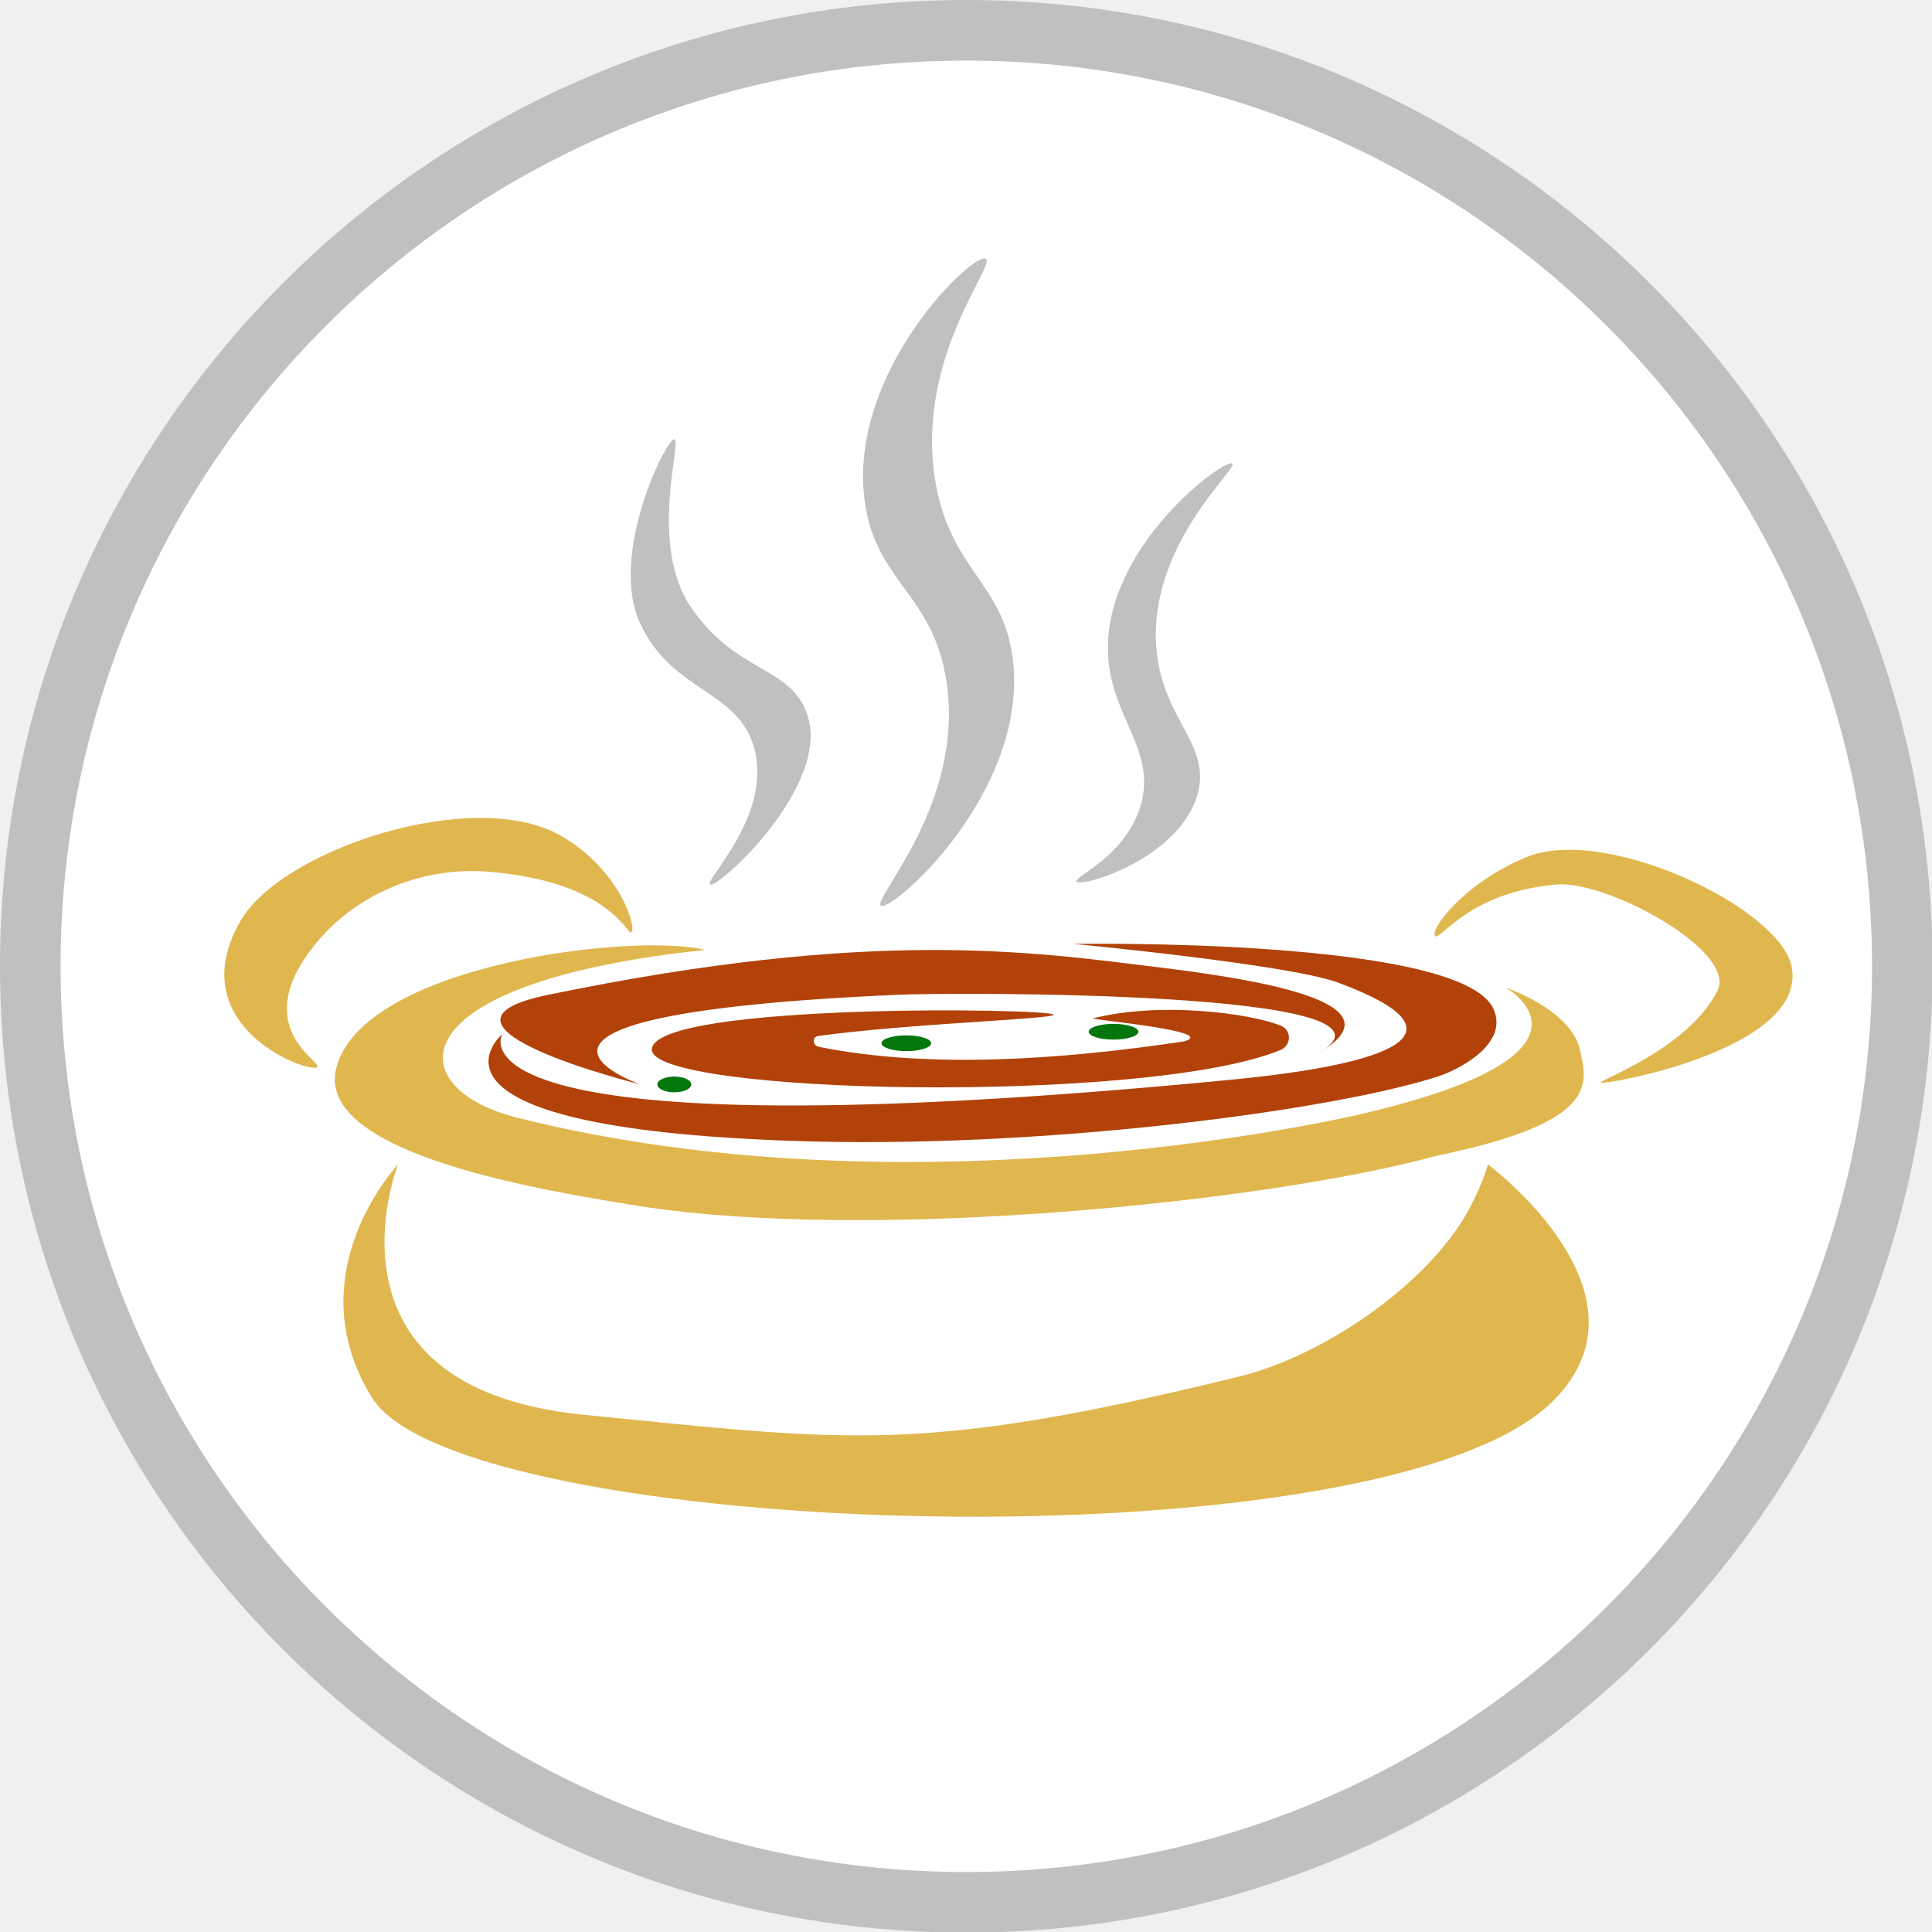
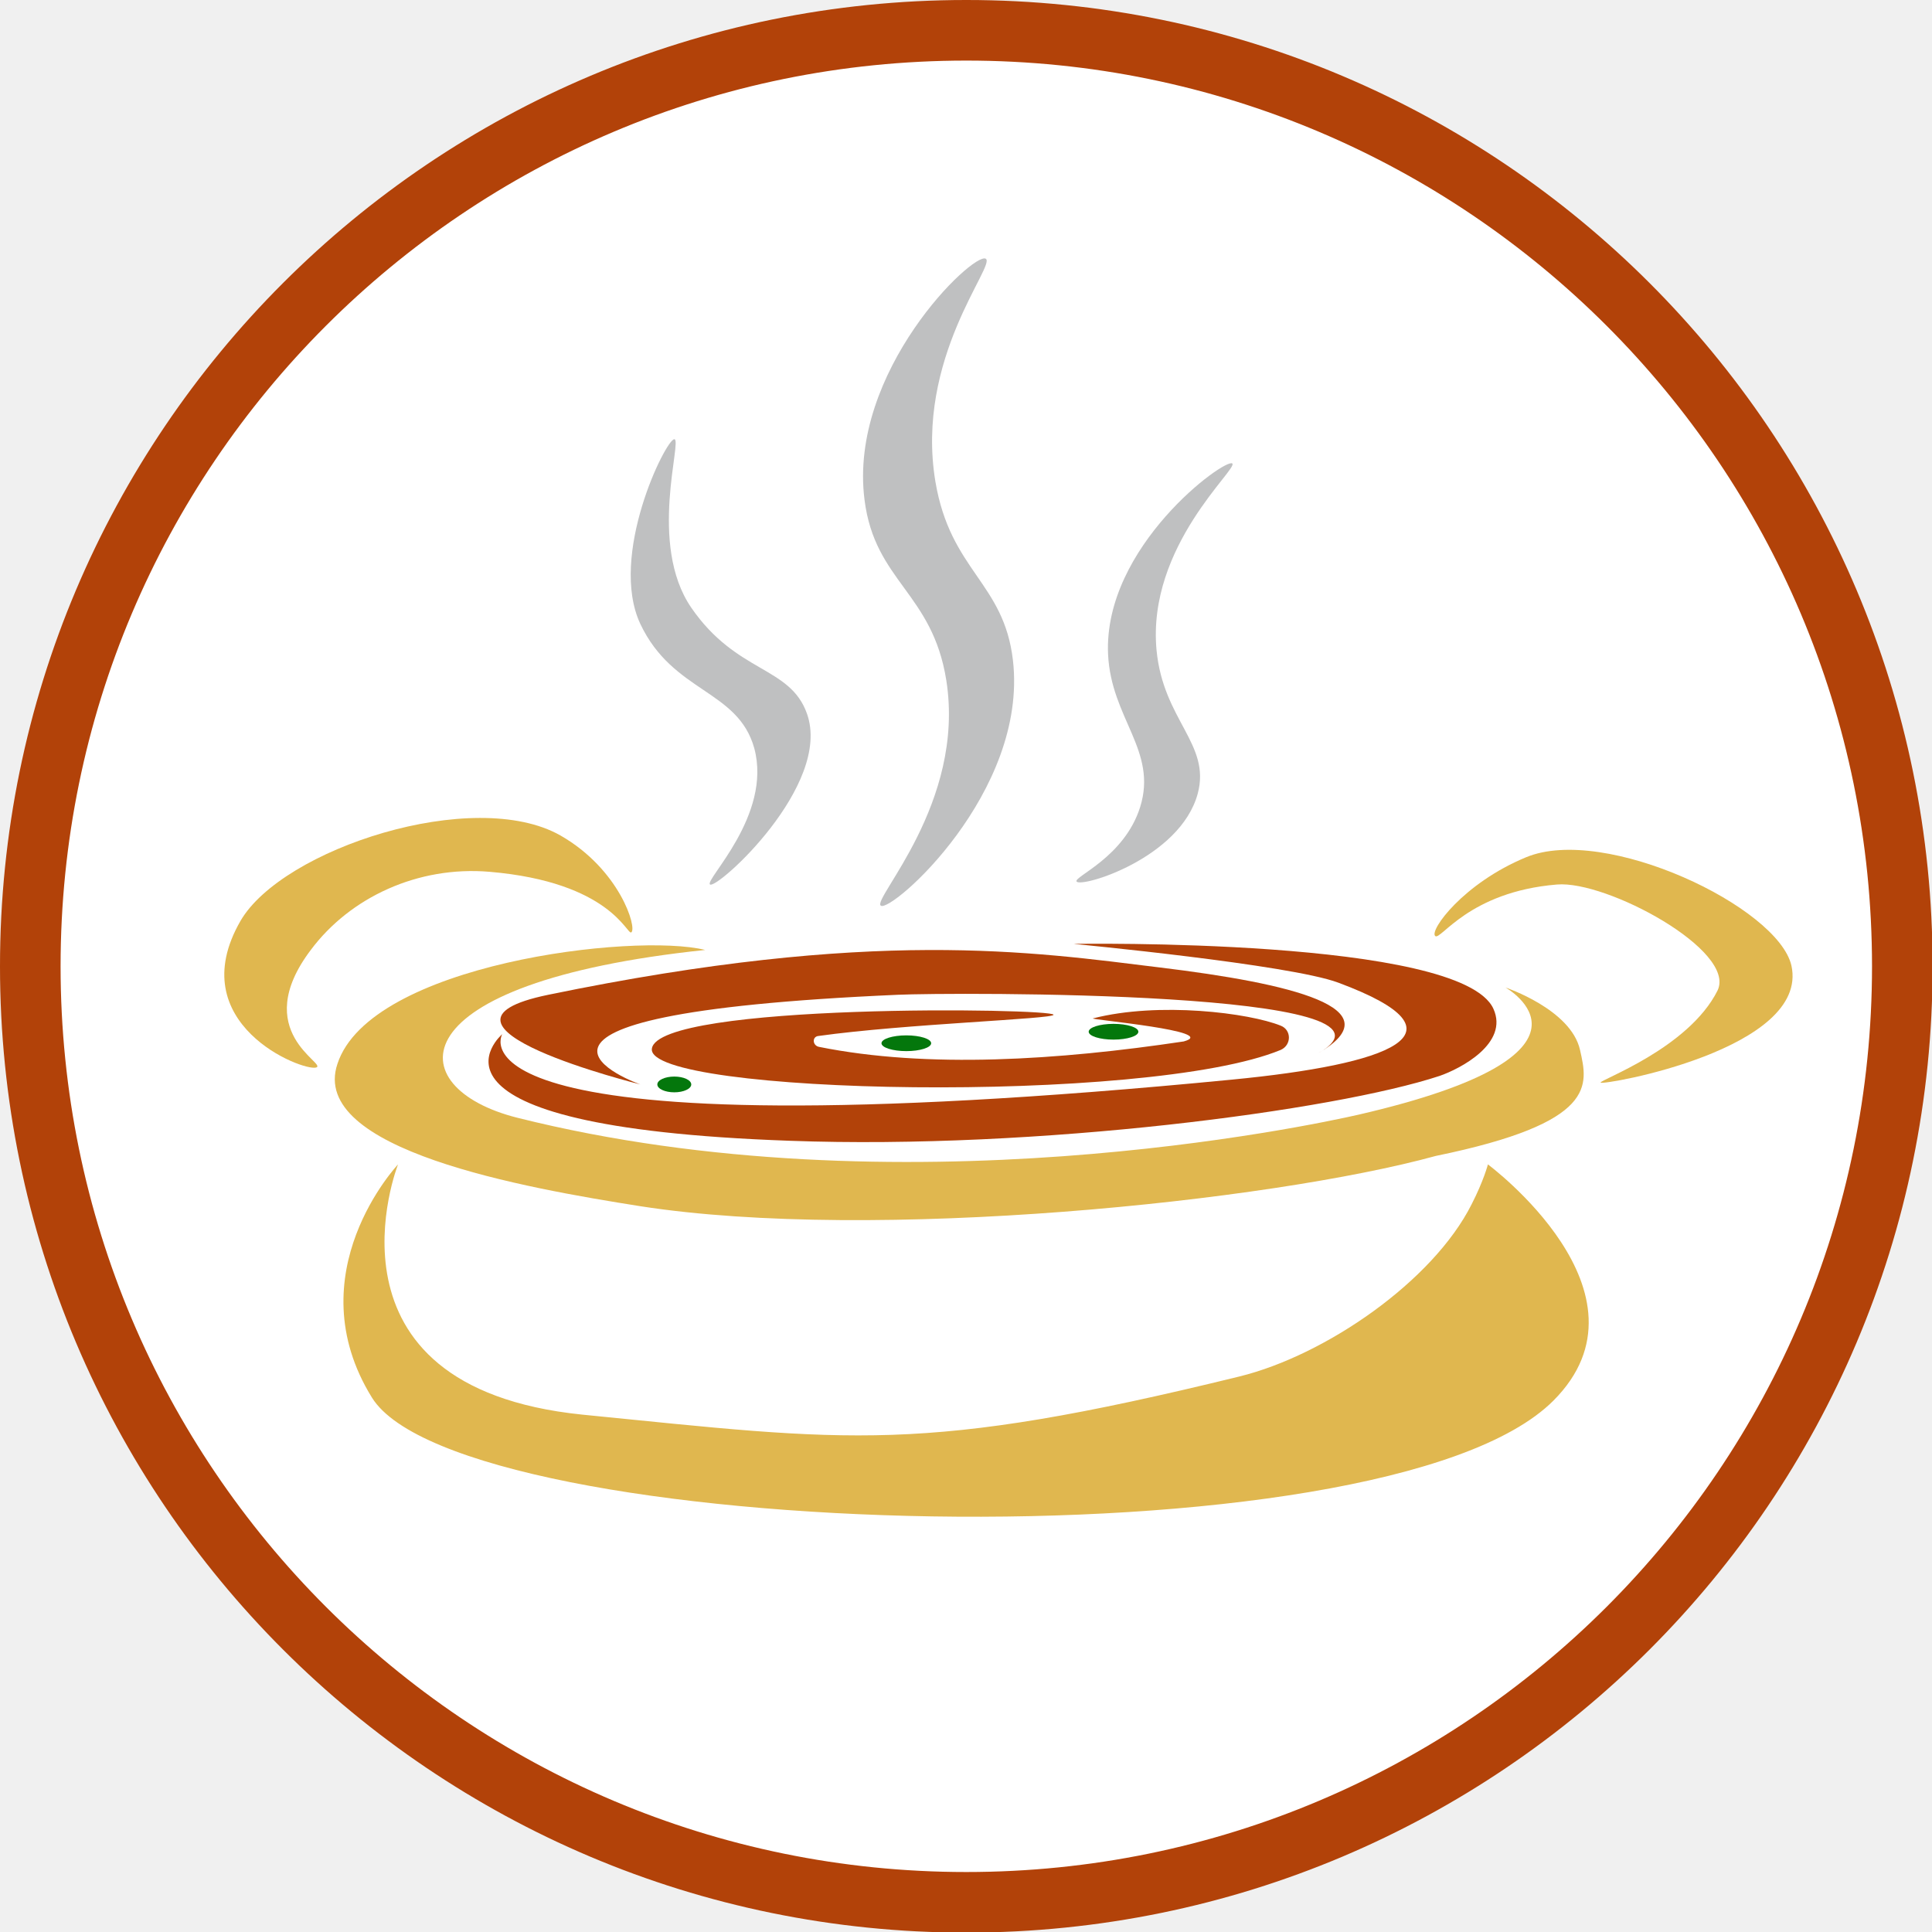
<svg xmlns="http://www.w3.org/2000/svg" version="1.1" id="Шар_1" x="0px" y="0px" width="318.9px" height="318.9px" viewBox="0 0 318.9 318.9" style="enable-background:new 0 0 318.9 318.9;" xml:space="preserve">
  <style type="text/css">
- 	.st0{fill:#FFFFFF;stroke:#BFC0C1;stroke-width:10;stroke-miterlimit:10;}
+ 	.st0{fill:#FFFFFF;stroke:#B24209;stroke-width:10;stroke-miterlimit:10;}
	.st1{fill:#E0B74F;}
	.st2{fill:#B24209;}
	.st3{fill:#04770C;}
	.st4{fill:#BFC0C1;}
</style>
  <circle class="st0" cx="159.5" cy="159.5" r="154.5" />
  <g id="Шар_2_1_">
    <path class="st1" d="M116.4,156.8c-51.3,5.4-50.5,22.8-31,27.7c63,15.8,130.9,1.3,138.8-0.5c43.8-10.1,24.3-21,24.3-21   s10.8,3.6,12.3,10.3c1.3,5.8,3,12-23.8,17.5c-27.3,7.5-92.7,14.3-131.3,8.3c-19-3-54.8-9.3-50-23.5   C61.1,159.1,104.7,153.9,116.4,156.8z" />
    <path class="st1" d="M65.7,192.2c0,0-17,18-4.3,38.5c14.6,23.5,166.9,28.6,195,0.5c17.8-17.8-10.8-39-10.8-39s-0.7,2.7-2.7,6.6   c-6.4,12.7-24.1,24.9-38.3,28.4c-52.6,12.9-64.2,10.7-108.5,6.3C51.2,228.9,65.7,192.2,65.7,192.2z" />
    <path class="st2" d="M82.9,170.7c0,0-18,15.3,47.5,17.6c40.9,1.5,89.9-5,107.2-10.7c3.5-1.2,11.5-5.4,8.9-11.1   c-5.4-11.8-69.3-10.7-69.3-10.7s35.7,3.4,43.7,6.4c22.6,8.4,8.3,13.5-17.5,16C70.9,191.1,82.9,170.7,82.9,170.7z" />
    <path class="st2" d="M105.7,179c0,0-32.8-11.5,42.5-14.8c8.5-0.4,88-0.8,69.3,9.7c13-7.5-4.6-11.6-26-14.2   c-21.2-2.6-47.2-6.6-101,4.5C66.2,169.2,105.7,179,105.7,179z" />
    <path class="st2" d="M173.9,167.5c0-1.1-65.3-2-66.3,5.6c-1,7.6,81.8,9.3,103.8,0.2c1.8-0.8,1.8-3.3,0-4c-5.2-2.1-20.1-4-31-1.2   c-0.6,0.2,21.1,2.1,15,3.8c-20.7,3.1-42.3,4.5-60.2,0.9c-1.1-0.2-1.2-1.7-0.1-1.8C149.4,169,173.9,168.2,173.9,167.5z" />
    <ellipse class="st3" cx="111.3" cy="179" rx="2.8" ry="1.3" />
    <ellipse class="st3" cx="183.8" cy="170.3" rx="4.1" ry="1.3" />
    <ellipse class="st3" cx="149.6" cy="172.2" rx="4.1" ry="1.3" />
    <path class="st4" d="M145.4,149.5c-1.6-1,14-16.9,10.8-37.2c-2.3-14.5-11.8-16.3-13.5-29.8c-2.7-21.2,17.9-40.9,20-39.8   c1.8,1-11.7,16.4-8.3,36.8c2.5,14.8,11.3,16.6,12.8,29.5C169.7,130.8,147.2,150.6,145.4,149.5z" />
    <path class="st4" d="M177.7,145.5c-0.5-0.8,7.9-4,10.5-12.3c2.9-9.3-4.8-14.6-5.3-25.2c-0.8-17.8,19.3-32.4,20.5-31.5   c1.1,0.8-14.1,13.6-12.5,30.8c1.1,11.6,9,15.5,6.8,23.7C194.8,141.7,178.4,146.6,177.7,145.5z" />
    <path class="st4" d="M117.2,146c-1-0.7,10.3-11.4,7.3-22.5c-2.7-9.7-13.4-9.1-18.8-20.5c-5.3-11.3,4.2-30.5,5.6-30.5   c1.4,0-4.4,17.3,2.8,27.8c7.5,10.9,16.3,9.6,19.1,17.5C137.4,129.6,118.4,146.8,117.2,146z" />
    <path class="st1" d="M52.2,176.2C50,176.9,29.9,169,39.7,152c6.9-11.9,38.5-22.2,52.8-14.1c9.8,5.6,12.7,15.3,11.7,16   c-0.7,0.5-3.4-8.3-23.4-10c-11.8-1-23,4.2-29.5,12.9C41.1,170.3,54.1,175.6,52.2,176.2z" />
    <path class="st1" d="M236.9,154.5c-1-0.9,4.6-8.7,15-13c13-5.4,41.6,8.2,43.8,17.9c3,13.8-31.1,19.8-31.5,19.3   c-0.3-0.4,14.5-5.6,19.3-15.2c3.2-6.6-18.3-18.2-26.5-17.5C242.4,147.2,237.8,155.3,236.9,154.5z" />
  </g>
</svg>
